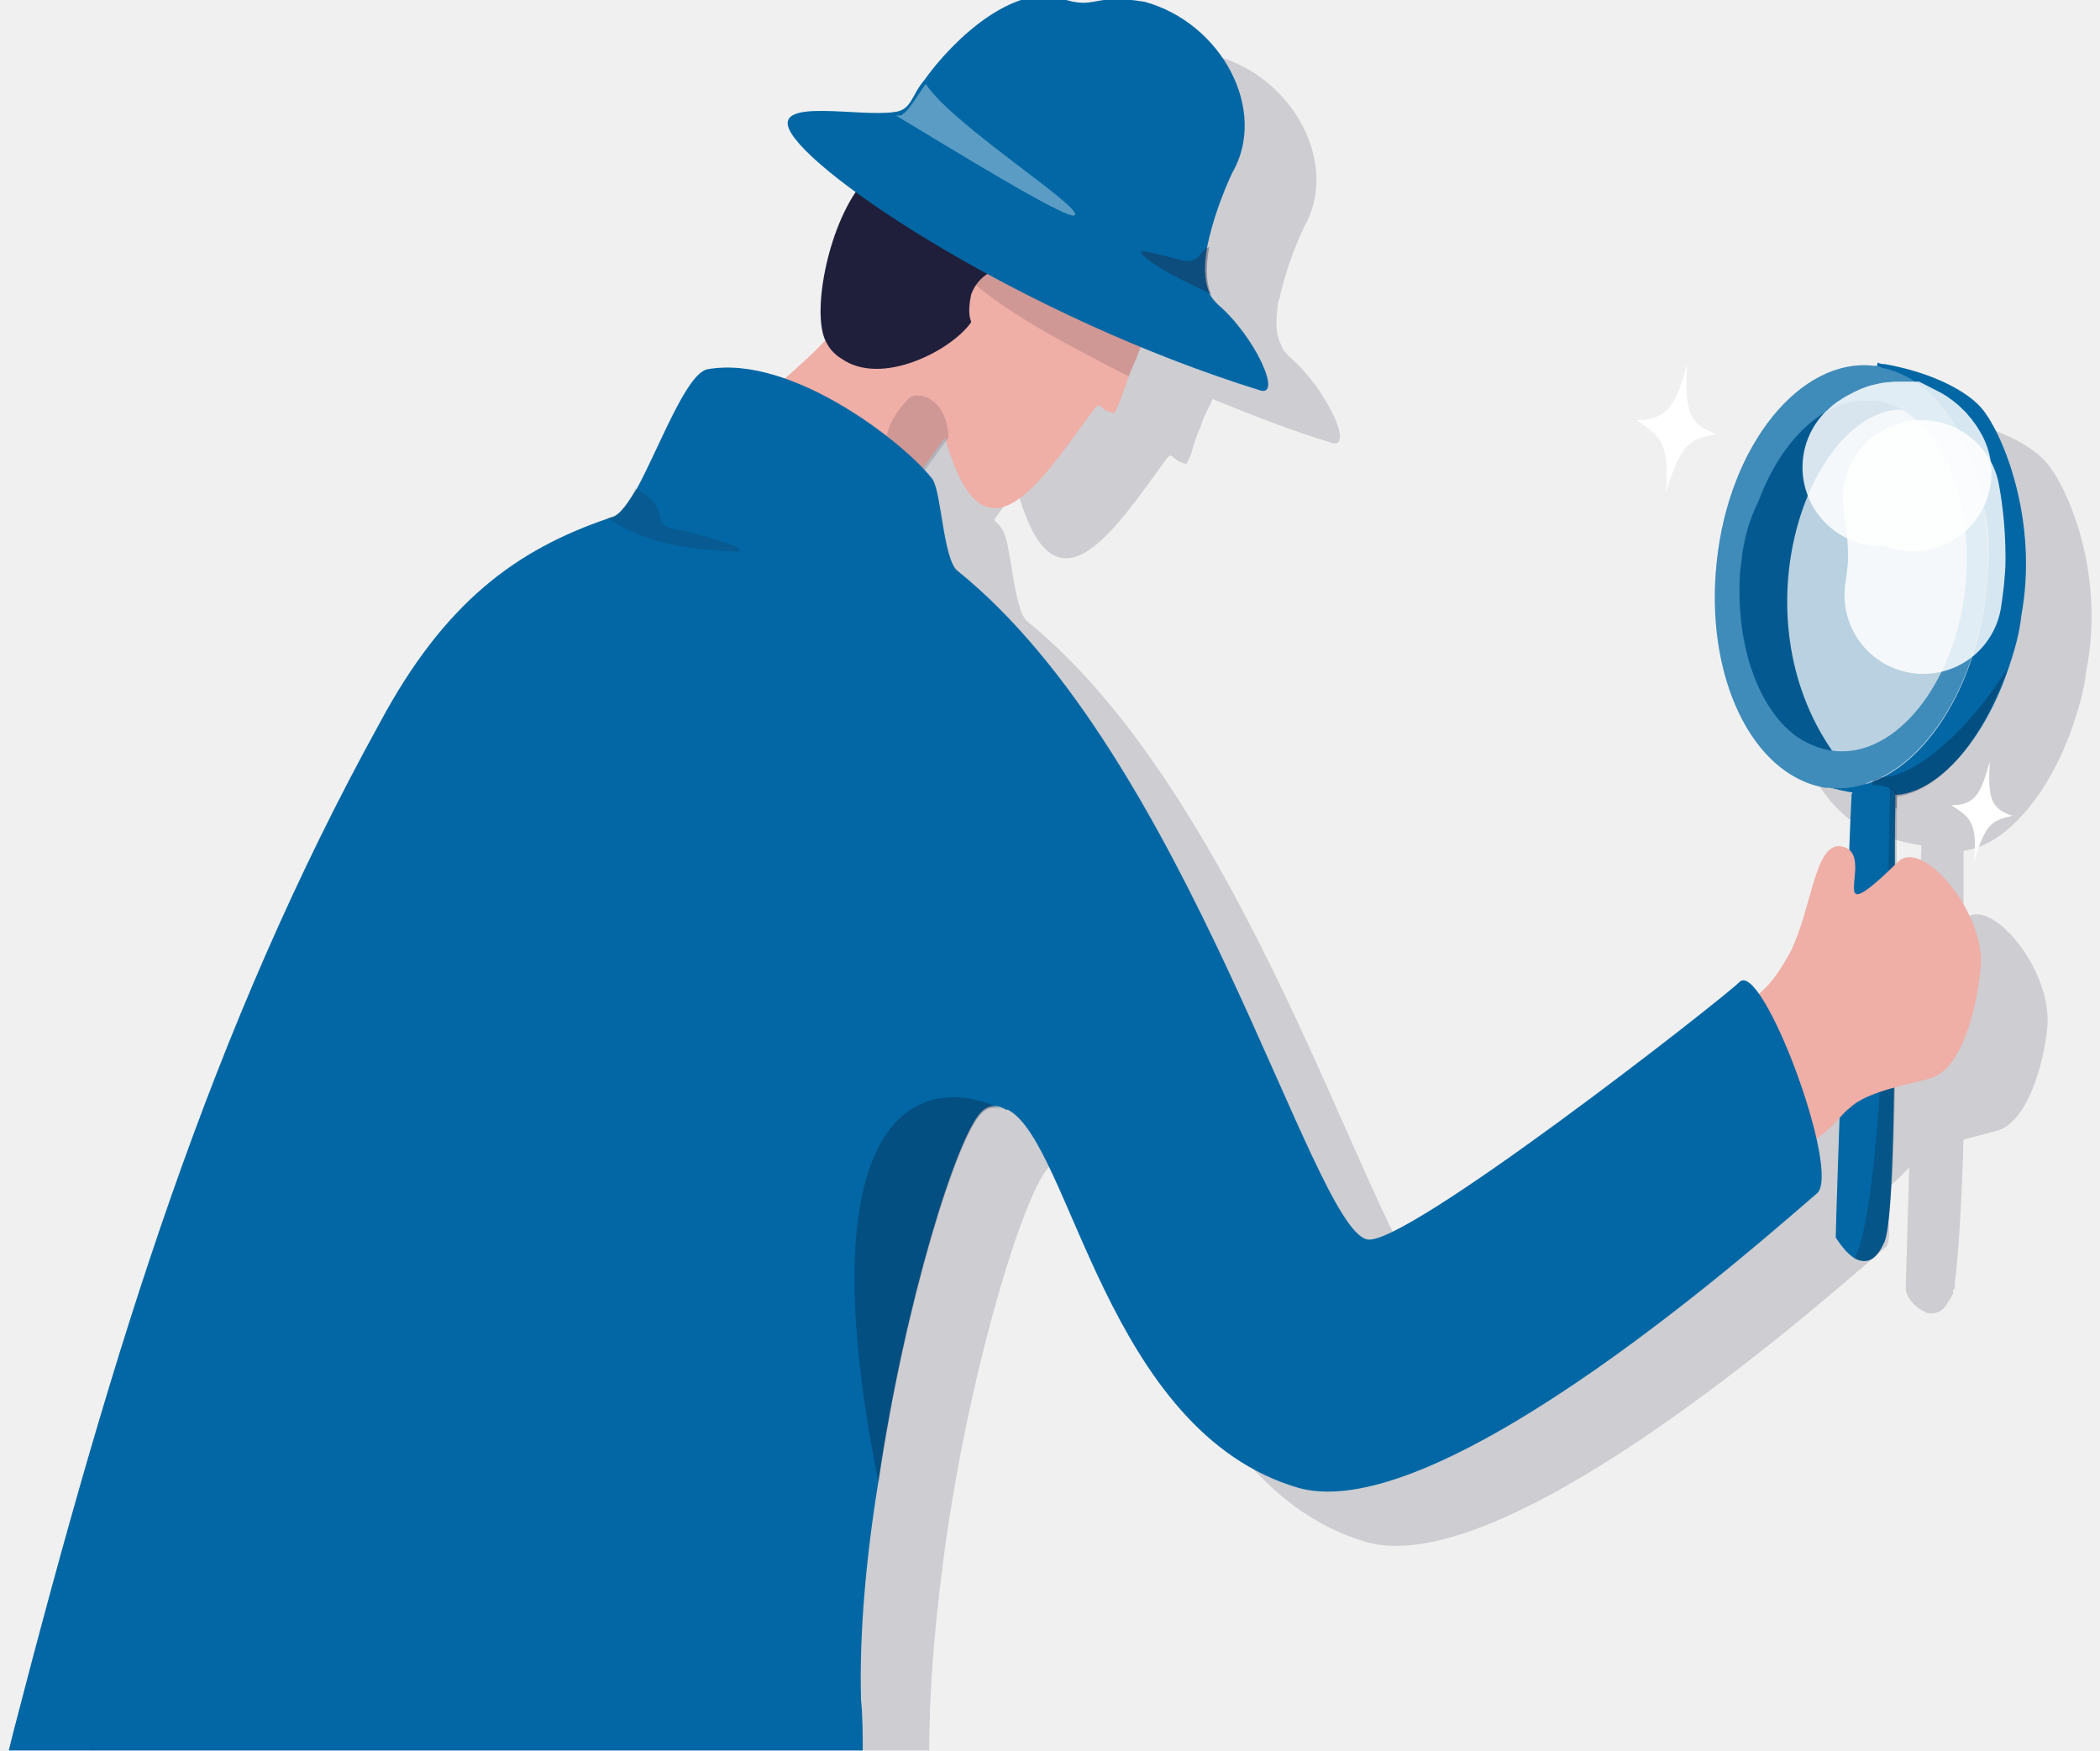
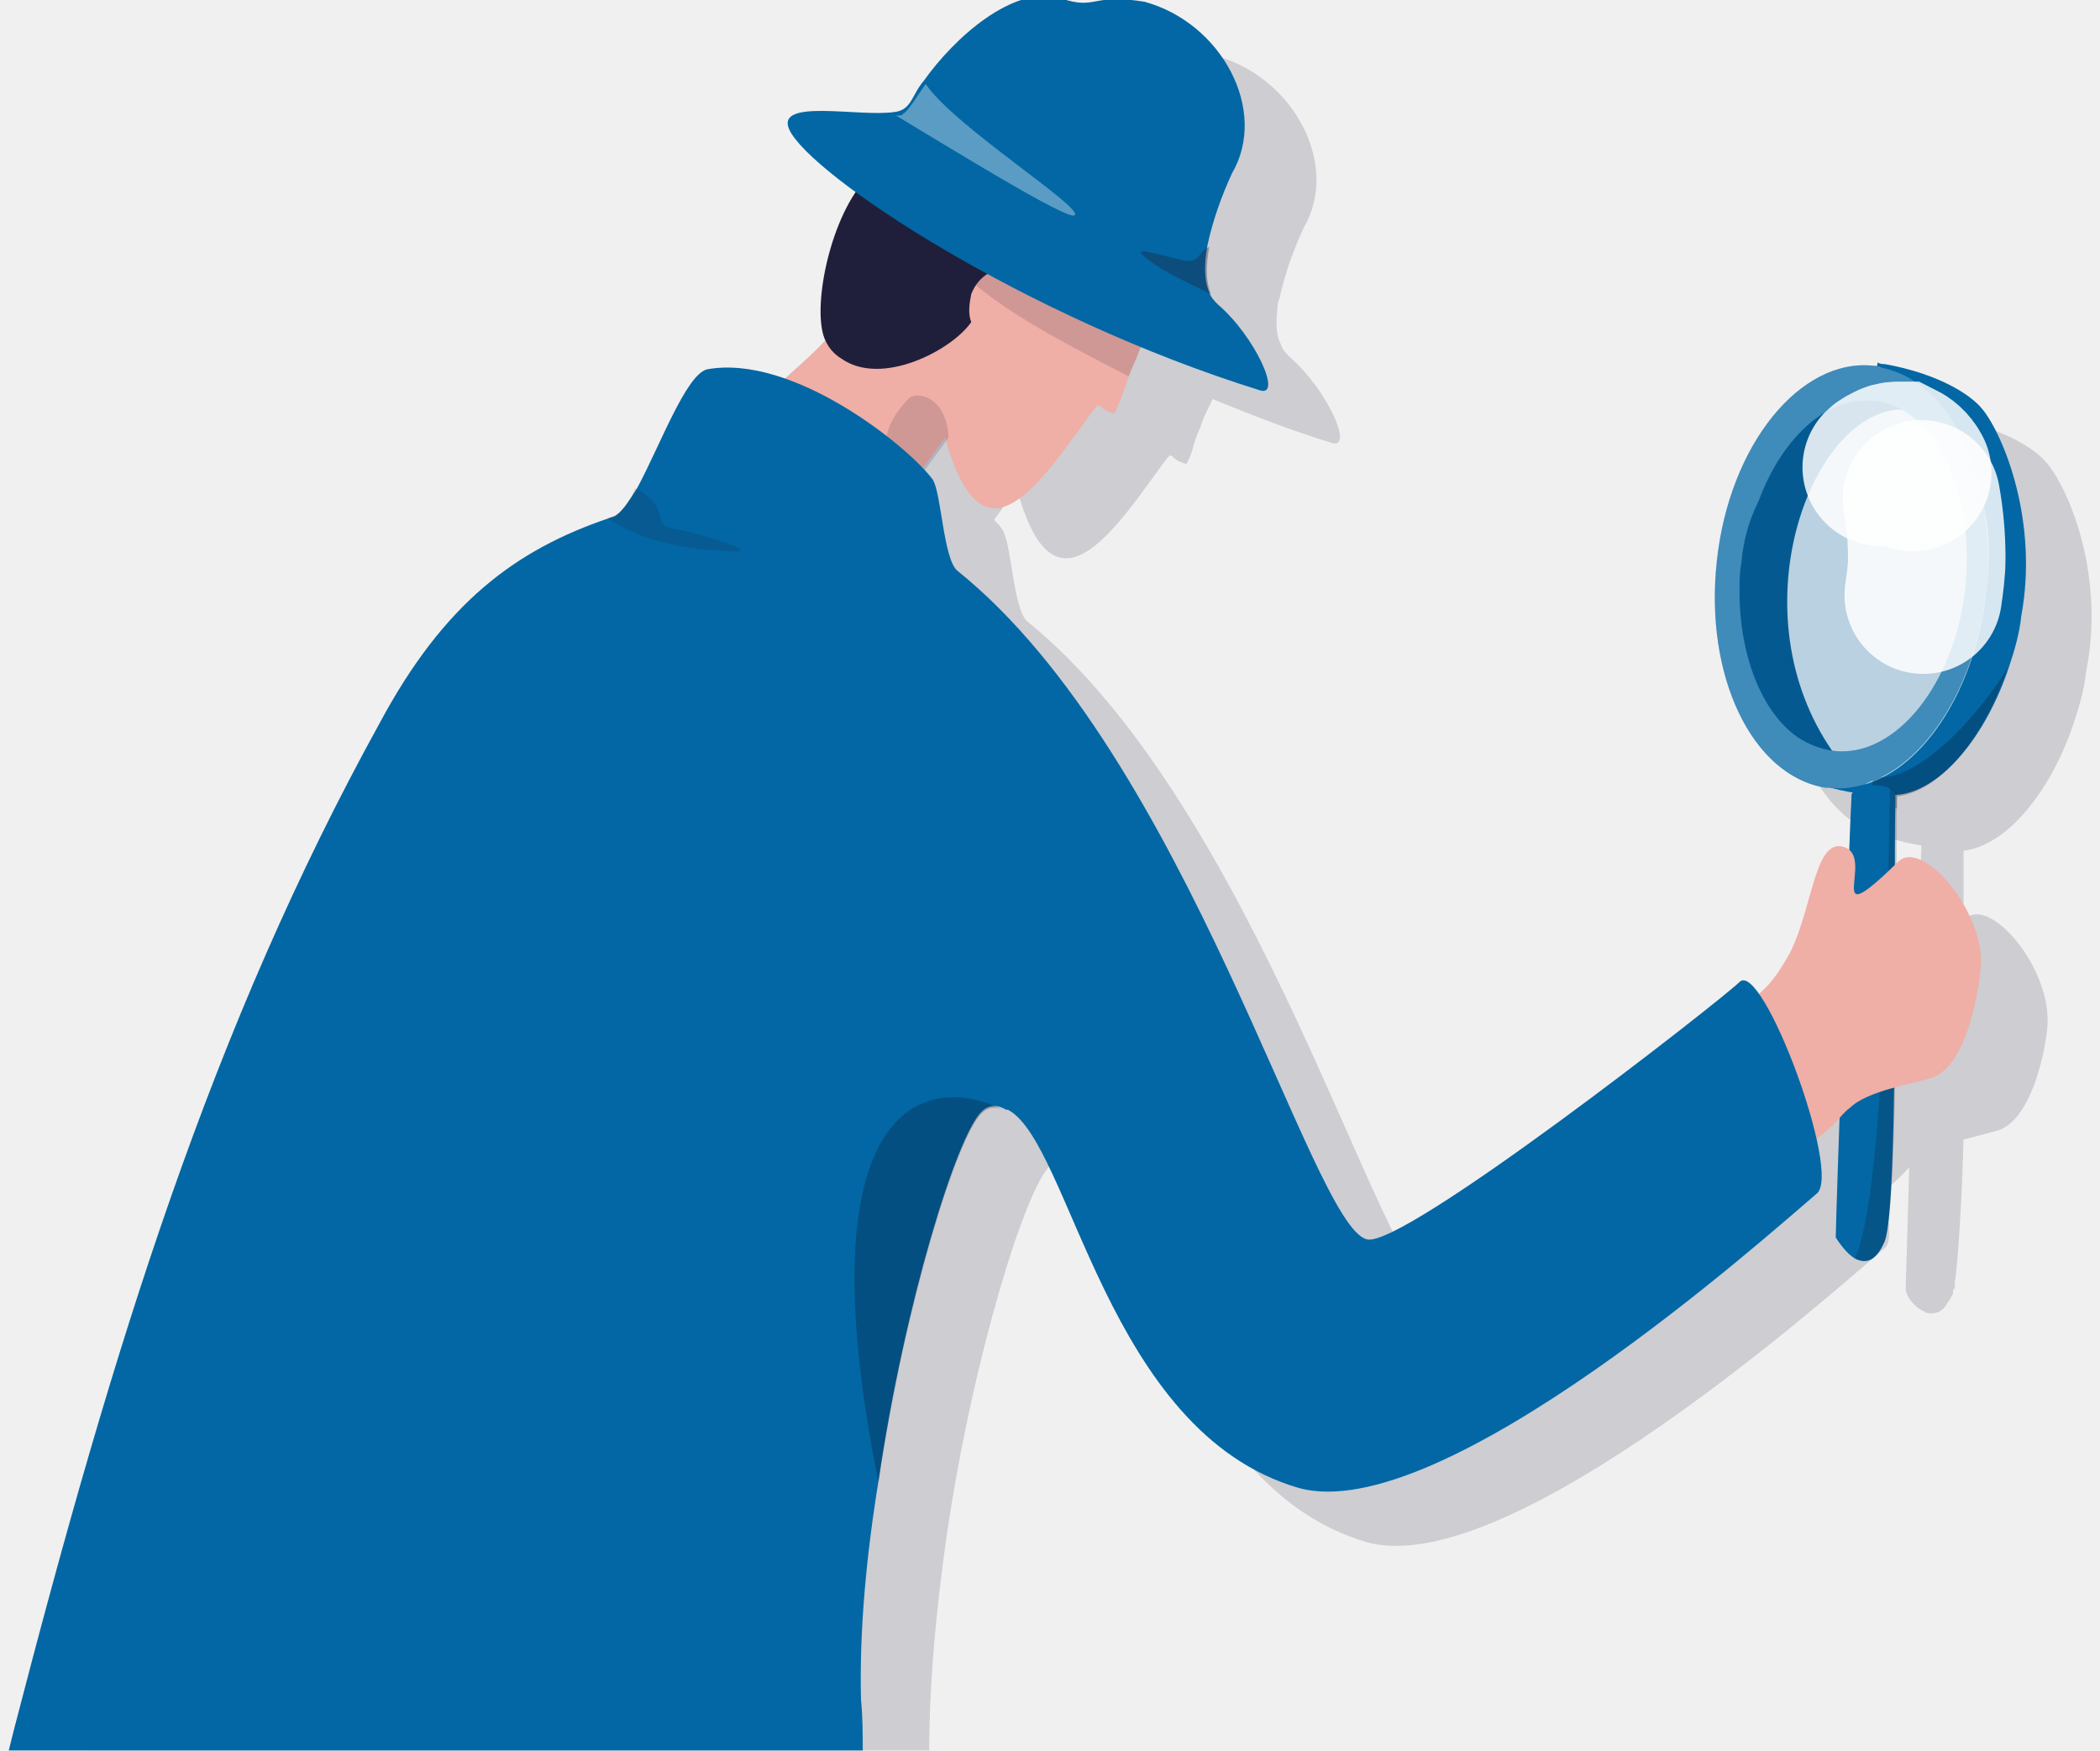
<svg xmlns="http://www.w3.org/2000/svg" version="1.1" id="圖層_1" x="0px" y="0px" viewBox="0 0 120 100" style="enable-background:new 0 0 120 100;" xml:space="preserve">
  <style type="text/css">
	.st0{opacity:0.17;fill:#1F1F39;enable-background:new    ;}
	.st1{fill:#0267A4;}
	.st2{opacity:0.15;fill:#0D0D1E;enable-background:new    ;}
	.st3{opacity:0.72;fill:#FFFFFF;enable-background:new    ;}
	.st4{opacity:0.26;fill:#0D0D1E;enable-background:new    ;}
	.st5{opacity:0.24;fill:#FFFFFF;enable-background:new    ;}
	.st6{opacity:0.84;fill:none;stroke:#FFFFFF;stroke-width:9;stroke-linecap:round;stroke-miterlimit:10;enable-background:new    ;}
	.st7{opacity:0.2;fill:#0D0D1E;enable-background:new    ;}
	.st8{fill:#EFAEA6;}
	.st9{fill:#1F1F3B;}
	.st10{opacity:0.16;fill:#1F1F39;enable-background:new    ;}
- 	.st11{fill:#FFFFFF;}
- 	.st12{opacity:0.35;fill:#FFFFFF;enable-background:new    ;}
- 	.st13{opacity:0.36;fill:#1F1F39;enable-background:new    ;}
+ 	.st11{opacity:0.35;fill:#FFFFFF;enable-background:new    ;}
+ 	.st12{opacity:0.36;fill:#1F1F39;enable-background:new    ;}
</style>
  <g>
-     <path class="st0" d="M117,26.5c-0.8-1-2.8-2.1-5.6-2.6c-0.1,0-0.3,0-0.4-0.1l0,0c0,0,0,0,0,0c-4.2-0.5-8.3,4.5-9,11.2   c-0.7,6.5,2,12.2,6.1,12.9c0,0,0,0,0,0c0.6,0.2,1.1,0.3,1.7,0.4c0,0,0,0,0,0c0,0,0,0,0,0c0,0.3-0.1,1.7-0.1,3.6   c-0.1-0.1-0.2-0.3-0.4-0.3c-1.8-0.6-1.8,3.4-3.1,6c-0.4,0.9-1,1.6-1.7,2.3c0,0,0,0,0,0c-0.5-0.7-0.9-1-1.2-0.8   c-1,1-19.3,15.3-21.3,14.7c-3.1-0.9-10.2-27.7-23.3-38.3c-0.8-0.7-0.9-4.4-1.4-5.2c-0.1-0.2-0.3-0.4-0.5-0.6l1.3-1.8c0,0,0,0,0,0   l0,0c1.8,6.6,4.5,3.9,7.4-0.1c2-2.7,0.9-1.6,2.3-1.3c0.1-0.2,0.2-0.4,0.3-0.7c0.1-0.3,0.2-0.8,0.5-1.4c0,0,0,0,0,0   c0.1-0.4,0.3-0.8,0.5-1.2c0.1-0.1,0.1-0.3,0.2-0.4c2.2,0.9,4.5,1.8,6.8,2.5c1.3,0.4-0.3-3.1-2.4-4.9c-0.2-0.2-0.4-0.4-0.5-0.7   c-0.3-0.6-0.3-1.3-0.2-2.1c0-0.2,0-0.3,0.1-0.5h0c0,0,0,0,0,0c0.3-1.4,0.8-2.8,1.4-4.1c2.1-3.6-0.6-8.6-5-9.8   c-3.1-0.5-2.7,0.5-4.8-0.2c-2.7-0.8-6.1,2.3-7.8,4.7c-0.2,0.3-0.4,0.6-0.5,0.8C56.2,8.8,56.1,9,56,9.1c0,0,0,0.1-0.1,0.1   c0,0,0,0,0,0c-0.2,0.2-0.4,0.4-0.8,0.4c-2.1,0.1-6.9-1-6.1,0.8c0.4,0.8,1.7,2.1,3.8,3.6c-1.6,2.4-2.4,6.7-1.8,8.3c0,0,0,0,0,0   c-0.7,0.8-1.5,1.5-2.4,2.3c-1.5-0.5-3-0.8-4.4-0.5c-1.2,0.2-2.7,4.4-4,6.8c0,0,0,0,0,0c-0.5,0.8-0.9,1.4-1.3,1.6l-0.3,0.1   c0,0,0,0,0,0l0,0c-5.3,1.8-9.4,4.8-13.1,11.7C16.2,61.2,10.7,78.8,5.1,100h48c0-3.9,0.4-8.1,1-12.3c0,0,0,0,0,0c0,0,0,0,0,0   c1.5-10.2,4.5-19.8,5.9-21.1c0.2-0.2,0.4-0.3,0.6-0.3c0.2,0,0.5,0.1,0.8,0.2c0,0,0.1,0,0.1,0l0,0c3.6,1.9,5.6,18.4,16.6,21.6   c8.2,2.3,27-14.6,29.6-16.8c0.4-0.3,0.3-1.6-0.1-3.2c0.1-0.1,0.1-0.1,0.2-0.2c0.3-0.2,0.6-0.5,0.9-0.8c0.1-0.1,0.3-0.3,0.4-0.4   c-0.1,3.7-0.2,6.5-0.2,6.9c0,0.4,0.4,1,1,1.3c0.1,0,0.1,0.1,0.2,0.1c0.4,0.1,0.9,0,1.2-0.6c0.1-0.1,0.2-0.3,0.3-0.5c0,0,0,0,0-0.1   c0-0.1,0-0.1,0.1-0.2c0-0.1,0-0.1,0-0.2c0,0,0-0.1,0-0.1c0.2-1.4,0.4-4.6,0.5-8.2c0.8-0.2,1.5-0.4,1.9-0.5c2.2-0.6,3-5.6,2.9-6.5   c-0.1-3.2-3.4-6.9-4.7-5.6c0,0,0,0-0.1,0.1c0-2.1,0-3.6,0-4c2.5-0.3,5-3.4,6.3-7.3c0.3-0.9,0.6-1.9,0.7-2.9   C120.3,33,118.3,28.1,117,26.5z M103.3,35.4c-0.1,0.6-0.1,1.2-0.1,1.8c0-0.1,0-0.2,0-0.4c0-0.5,0-1.1,0.1-1.6   c0.1-1.2,0.4-2.4,0.8-3.5c0-0.1,0.1-0.2,0.1-0.3C103.8,32.6,103.5,34,103.3,35.4z" />
+     <path class="st0" d="M117,26.5c-0.8-1-2.8-2.1-5.6-2.6c-0.1,0-0.3,0-0.4-0.1l0,0l0,0c-4.2-0.5-8.3,4.5-9,11.2   c-0.7,6.5,2,12.2,6.1,12.9l0,0c0.6,0.2,1.1,0.3,1.7,0.4l0,0l0,0c0,0.3-0.1,1.7-0.1,3.6c-0.1-0.1-0.2-0.3-0.4-0.3   c-1.8-0.6-1.8,3.4-3.1,6c-0.4,0.9-1,1.6-1.7,2.3l0,0c-0.5-0.7-0.9-1-1.2-0.8c-1,1-19.3,15.3-21.3,14.7   c-3.1-0.9-10.2-27.7-23.3-38.3c-0.8-0.7-0.9-4.4-1.4-5.2c-0.1-0.2-0.3-0.4-0.5-0.6l1.3-1.8l0,0l0,0c1.8,6.6,4.5,3.9,7.4-0.1   c2-2.7,0.9-1.6,2.3-1.3c0.1-0.2,0.2-0.4,0.3-0.7c0.1-0.3,0.2-0.8,0.5-1.4l0,0c0.1-0.4,0.3-0.8,0.5-1.2c0.1-0.1,0.1-0.3,0.2-0.4   c2.2,0.9,4.5,1.8,6.8,2.5c1.3,0.4-0.3-3.1-2.4-4.9c-0.2-0.2-0.4-0.4-0.5-0.7c-0.3-0.6-0.3-1.3-0.2-2.1c0-0.2,0-0.3,0.1-0.5l0,0l0,0   c0.3-1.4,0.8-2.8,1.4-4.1c2.1-3.6-0.6-8.6-5-9.8c-3.1-0.5-2.7,0.5-4.8-0.2c-2.7-0.8-6.1,2.3-7.8,4.7c-0.2,0.3-0.4,0.6-0.5,0.8   C56.2,8.8,56.1,9,56,9.1c0,0,0,0.1-0.1,0.1l0,0c-0.2,0.2-0.4,0.4-0.8,0.4c-2.1,0.1-6.9-1-6.1,0.8c0.4,0.8,1.7,2.1,3.8,3.6   c-1.6,2.4-2.4,6.7-1.8,8.3l0,0c-0.7,0.8-1.5,1.5-2.4,2.3c-1.5-0.5-3-0.8-4.4-0.5c-1.2,0.2-2.7,4.4-4,6.8l0,0   c-0.5,0.8-0.9,1.4-1.3,1.6l-0.3,0.1l0,0l0,0c-5.3,1.8-9.4,4.8-13.1,11.7C16.2,61.2,10.7,78.8,5.1,100h48c0-3.9,0.4-8.1,1-12.3l0,0   l0,0c1.5-10.2,4.5-19.8,5.9-21.1c0.2-0.2,0.4-0.3,0.6-0.3c0.2,0,0.5,0.1,0.8,0.2h0.1l0,0c3.6,1.9,5.6,18.4,16.6,21.6   c8.2,2.3,27-14.6,29.6-16.8c0.4-0.3,0.3-1.6-0.1-3.2c0.1-0.1,0.1-0.1,0.2-0.2c0.3-0.2,0.6-0.5,0.9-0.8c0.1-0.1,0.3-0.3,0.4-0.4   c-0.1,3.7-0.2,6.5-0.2,6.9s0.4,1,1,1.3c0.1,0,0.1,0.1,0.2,0.1c0.4,0.1,0.9,0,1.2-0.6c0.1-0.1,0.2-0.3,0.3-0.5c0,0,0,0,0-0.1   s0-0.1,0.1-0.2c0-0.1,0-0.1,0-0.2v-0.1c0.2-1.4,0.4-4.6,0.5-8.2c0.8-0.2,1.5-0.4,1.9-0.5c2.2-0.6,3-5.6,2.9-6.5   c-0.1-3.2-3.4-6.9-4.7-5.6c0,0,0,0-0.1,0.1c0-2.1,0-3.6,0-4c2.5-0.3,5-3.4,6.3-7.3c0.3-0.9,0.6-1.9,0.7-2.9   C120.3,33,118.3,28.1,117,26.5z M103.3,35.4c-0.1,0.6-0.1,1.2-0.1,1.8c0-0.1,0-0.2,0-0.4c0-0.5,0-1.1,0.1-1.6   c0.1-1.2,0.4-2.4,0.8-3.5c0-0.1,0.1-0.2,0.1-0.3C103.8,32.6,103.5,34,103.3,35.4z" />
    <g>
      <g>
        <path class="st1" d="M102.3,43.9c0.6,0.4,1.3,0.8,2,1c0.6,0.2,1.1,0.3,1.7,0.4c0.5,0.1,1.1,0.1,1.6,0.1c0.2,0,0.4,0,0.6,0     c0.1,0,0.2,0,0.3,0c2.5-0.3,5-3.4,6.3-7.3c0.3-0.9,0.6-1.9,0.7-2.9c1-5.4-1-10.3-2.2-11.8c-0.8-1-2.8-2.1-5.6-2.6     c-0.1,0-0.3,0-0.4-0.1l-0.3,1.5l-0.1,0.6l-0.2,1.2l-3.4,15.8l-0.5,2.2l-0.2,0.8L102.3,43.9z" />
-         <path class="st1" d="M104.7,43.8c3.6,0.4,7-4.1,7.6-10c0.6-5.9-1.7-11-5.3-11.4c-3.6-0.4-7,4.1-7.6,10     C98.8,38.3,101.2,43.5,104.7,43.8z" />
-         <path class="st2" d="M104.7,43.8c3.6,0.4,7-4.1,7.6-10c0.6-5.9-1.7-11-5.3-11.4c-3.6-0.4-7,4.1-7.6,10     C98.8,38.3,101.2,43.5,104.7,43.8z" />
+         <path class="st1" d="M104.7,43.8c3.6,0.4,7-4.1,7.6-10s-1.7-11-5.3-11.4c-3.6-0.4-7,4.1-7.6,10C98.8,38.3,101.2,43.5,104.7,43.8z     " />
+         <path class="st2" d="M104.7,43.8c3.6,0.4,7-4.1,7.6-10s-1.7-11-5.3-11.4c-3.6-0.4-7,4.1-7.6,10C98.8,38.3,101.2,43.5,104.7,43.8z     " />
        <path class="st3" d="M104.7,42.9c0.5,0.7,1.1,1.4,1.9,1.9c3.4-1,6.3-5.5,6.9-11c0.2-1.6,0.2-3.2-0.1-4.7c-1.2-2-2.7-3.9-4.2-5.7     c-0.3,0-0.5,0-0.8,0C103.3,23.9,99.3,35.1,104.7,42.9z" />
        <path class="st4" d="M107.5,45.5c0.3,0.3,0.6,0.5,0.9,0.7c0-0.3,0-0.6,0-0.7c2.5-0.3,5-3.4,6.3-7.3c-2,3.2-5.1,6.2-7.2,6.2     c-0.3,0-0.5,0.1-0.5,0.2c0,0.1,0,0.1,0,0.2C107.1,45.1,107.3,45.3,107.5,45.5z" />
-         <path class="st1" d="M98.1,32.1c0.7-6.7,4.8-11.7,9-11.2c0.1,0,0.3,0,0.4,0.1c3,0.6,5.2,3.8,5.9,8.1c0.2,1.6,0.3,3.1,0.1,4.7     c-0.6,5-3,9.1-6,10.6c-0.2,0.1-0.3,0.2-0.5,0.2c-0.2,0.1-0.3,0.1-0.4,0.2c-0.7,0.2-1.4,0.3-2.1,0.2l-0.2,0     C100.1,44.3,97.4,38.6,98.1,32.1z M99.5,32.2c-0.1,0.5-0.1,1.1-0.1,1.6c0,3.7,1.3,6.9,3.3,8.3c0.6,0.4,1.3,0.7,2.1,0.8     c3.5,0.4,6.9-3.8,7.5-9.3c0.5-4.7-1.1-8.9-3.8-10.3c-0.5-0.2-0.9-0.4-1.4-0.4c-0.1,0-0.1,0-0.2,0c-2.6-0.2-5.1,2.2-6.4,5.7     C99.9,29.8,99.6,31,99.5,32.2z" />
-         <path class="st5" d="M98.1,32.1c0.7-6.7,4.8-11.7,9-11.2c0.1,0,0.3,0,0.4,0.1c3,0.6,5.2,3.8,5.9,8.1c0.2,1.6,0.3,3.1,0.1,4.7     c-0.6,5-3,9.1-6,10.6c-0.2,0.1-0.3,0.2-0.5,0.2c-0.2,0.1-0.3,0.1-0.4,0.2c-0.7,0.2-1.4,0.3-2.1,0.2l-0.2,0     C100.1,44.3,97.4,38.6,98.1,32.1z M99.5,32.2c-0.1,0.5-0.1,1.1-0.1,1.6c0,3.7,1.3,6.9,3.3,8.3c0.6,0.4,1.3,0.7,2.1,0.8     c3.5,0.4,6.9-3.8,7.5-9.3c0.5-4.7-1.1-8.9-3.8-10.3c-0.5-0.2-0.9-0.4-1.4-0.4c-0.1,0-0.1,0-0.2,0c-2.6-0.2-5.1,2.2-6.4,5.7     C99.9,29.8,99.6,31,99.5,32.2z" />
+         <path class="st1" d="M98.1,32.1c0.7-6.7,4.8-11.7,9-11.2c0.1,0,0.3,0,0.4,0.1c3,0.6,5.2,3.8,5.9,8.1c0.2,1.6,0.3,3.1,0.1,4.7     c-0.6,5-3,9.1-6,10.6c-0.2,0.1-0.3,0.2-0.5,0.2c-0.2,0.1-0.3,0.1-0.4,0.2c-0.7,0.2-1.4,0.3-2.1,0.2h-0.2     C100.1,44.3,97.4,38.6,98.1,32.1z M99.5,32.2c-0.1,0.5-0.1,1.1-0.1,1.6c0,3.7,1.3,6.9,3.3,8.3c0.6,0.4,1.3,0.7,2.1,0.8     c3.5,0.4,6.9-3.8,7.5-9.3c0.5-4.7-1.1-8.9-3.8-10.3c-0.5-0.2-0.9-0.4-1.4-0.4c-0.1,0-0.1,0-0.2,0c-2.6-0.2-5.1,2.2-6.4,5.7     C99.9,29.8,99.6,31,99.5,32.2z" />
+         <path class="st5" d="M98.1,32.1c0.7-6.7,4.8-11.7,9-11.2c0.1,0,0.3,0,0.4,0.1c3,0.6,5.2,3.8,5.9,8.1c0.2,1.6,0.3,3.1,0.1,4.7     c-0.6,5-3,9.1-6,10.6c-0.2,0.1-0.3,0.2-0.5,0.2c-0.2,0.1-0.3,0.1-0.4,0.2c-0.7,0.2-1.4,0.3-2.1,0.2h-0.2     C100.1,44.3,97.4,38.6,98.1,32.1z M99.5,32.2c-0.1,0.5-0.1,1.1-0.1,1.6c0,3.7,1.3,6.9,3.3,8.3c0.6,0.4,1.3,0.7,2.1,0.8     c3.5,0.4,6.9-3.8,7.5-9.3c0.5-4.7-1.1-8.9-3.8-10.3c-0.5-0.2-0.9-0.4-1.4-0.4c-0.1,0-0.1,0-0.2,0c-2.6-0.2-5.1,2.2-6.4,5.7     C99.9,29.8,99.6,31,99.5,32.2z" />
        <path class="st1" d="M106,71.9c0.6,0.3,1.2,0.2,1.7-1c0.8-2.1,0.5-20.3,0.6-24.7c0-0.3,0-0.6,0-0.7c0-0.1,0-0.1,0-0.1     c0-0.2-0.2-0.3-0.4-0.4c-0.3-0.1-0.6-0.2-1-0.1c-0.5,0-1,0.2-1.1,0.5c0,0,0,0,0,0.1c-0.1,1.5-0.9,24.1-0.9,25.2     C105.1,71,105.5,71.6,106,71.9z" />
-         <path class="st6" d="M109.3,27c-0.2-0.4-0.5-0.6-0.7-0.7c-0.2,0-0.4,0-0.6,0.1c-0.2,0.1-0.4,0.2-0.5,0.3" />
+         <path class="st6" d="M109.3,27c-0.2-0.4-0.5-0.6-0.7-0.7c-0.2,0-0.4,0-0.6,0.1s-0.4,0.2-0.5,0.3" />
        <path class="st6" d="M109.9,34c0.1-0.7,0.2-1.4,0.2-2.1c0-1.2-0.1-2.3-0.3-3.4" />
        <path class="st7" d="M106,71.9c0.6,0.3,1.2,0.2,1.7-1c0.9-2.3,0.6-24.8,0.7-25.5c0-0.2-0.2-0.3-0.4-0.4     C107.9,48.9,107.8,67.9,106,71.9z" />
        <path class="st8" d="M110.3,61.6c-0.9,0.3-3.6,0.7-4.6,1.7c-0.3,0.2-0.5,0.5-0.8,0.8c-0.3,0.3-0.6,0.6-0.9,0.8     c-1.8,1.6-3.1,2.3-4.8,3.5c0,0-5.8-5.8-5.1-7c0.5-0.7,1.9-1.5,3.5-2.5c0.7-0.4,1.3-0.9,2-1.4c0.3-0.2,0.7-0.5,1-0.8     c0.7-0.6,1.2-1.4,1.7-2.3c1.3-2.6,1.4-6.6,3.1-6c1.8,0.6-1.4,5.2,3.1,0.8c1.3-1.2,4.6,2.5,4.7,5.6C113.2,56,112.5,61,110.3,61.6z     " />
-         <path class="st8" d="M67.5,15.3C67.5,15.3,67.5,15.3,67.5,15.3c-0.2,0.3-0.3,0.6-0.5,0.8c-0.7,1.2-1.2,2.3-1.6,3.2     c0,0,0,0.1-0.1,0.2c-0.1,0.3-0.2,0.5-0.3,0.8c-0.2,0.5-0.4,0.9-0.5,1.2c-0.2,0.6-0.4,1.1-0.5,1.4c-0.1,0.2-0.2,0.5-0.3,0.7     c-1.4-0.2-0.3-1.4-2.3,1.3c-2.9,4-5.5,6.8-7.4,0.1l-2.4,3.3L51.2,29l-5.7,4.1L41,26.5c2.1-3.9,4.5-5.2,6.2-7.1     c1.8-2,3.4-4.5,5-6.8l0.5-0.8c0.2-0.3,0.4-0.6,0.7-0.9c0.7-1,1.5-2,2.3-3c1.1-1.2,2.1-1.9,3.2-2c4.1-0.3,7.8,4.8,8.6,7.8     C67.7,14.3,67.7,15,67.5,15.3z" />
-         <path class="st9" d="M52.1,8.2c-0.2,0.4-0.4,0.7-0.5,1.1c-0.1,0.3-0.2,0.6-0.4,0.9c-0.3,0.8-0.8-0.9-1.6-0.1     c-2.1,2.1-3.2,7.3-2.5,9.2c0.2,0.5,0.5,0.9,1,1.2c2.3,1.6,6.3-0.5,7.4-2.1c-0.2-0.5-0.1-1.1,0-1.6c0.2-0.5,0.5-0.9,1-1.2     c1-0.6,2.5-0.8,2.7,1.1c1.5,1,1.8,1.1,2.4,0.2c0.2-0.2,0.1-0.1,0.3-0.5c0.7-1.1,1.3-0.8,2.3-0.5c0.6,0.2,1.2,0.3,1.8,0.3     c0.3,0,0.7-0.1,0.9-0.3c0.1-0.1,0.2-0.2,0.3-0.3c0.1-0.1,0.1-0.3,0.1-0.4c0-0.6,0-1.2,0-1.8c0-0.6,0-1.2,0-1.8     c0.1-1.4,0.1,0.2,0.8-0.3c0.1-0.1,0.1-0.1,0.1-0.2c0,0,0,0,0-0.1C68.6,10,72,8.1,69.7,8c-2.3-0.1-2.9,1.3-3.4-2     c-0.5-3.3-2.7-5-5.5-3c-3.3,2.3-0.5-1.1-3.9,0.8C54,5.5,52.8,6.9,52.1,8.2z" />
+         <path class="st8" d="M67.5,15.3L67.5,15.3c-0.2,0.3-0.3,0.6-0.5,0.8c-0.7,1.2-1.2,2.3-1.6,3.2c0,0,0,0.1-0.1,0.2     c-0.1,0.3-0.2,0.5-0.3,0.8c-0.2,0.5-0.4,0.9-0.5,1.2c-0.2,0.6-0.4,1.1-0.5,1.4c-0.1,0.2-0.2,0.5-0.3,0.7     c-1.4-0.2-0.3-1.4-2.3,1.3c-2.9,4-5.5,6.8-7.4,0.1l-2.4,3.3L51.2,29l-5.7,4.1L41,26.5c2.1-3.9,4.5-5.2,6.2-7.1     c1.8-2,3.4-4.5,5-6.8l0.5-0.8c0.2-0.3,0.4-0.6,0.7-0.9c0.7-1,1.5-2,2.3-3c1.1-1.2,2.1-1.9,3.2-2c4.1-0.3,7.8,4.8,8.6,7.8     C67.7,14.3,67.7,15,67.5,15.3z" />
+         <path class="st9" d="M52.1,8.2c-0.2,0.4-0.4,0.7-0.5,1.1c-0.1,0.3-0.2,0.6-0.4,0.9c-0.3,0.8-0.8-0.9-1.6-0.1     c-2.1,2.1-3.2,7.3-2.5,9.2c0.2,0.5,0.5,0.9,1,1.2c2.3,1.6,6.3-0.5,7.4-2.1c-0.2-0.5-0.1-1.1,0-1.6c0.2-0.5,0.5-0.9,1-1.2     c1-0.6,2.5-0.8,2.7,1.1c1.5,1,1.8,1.1,2.4,0.2c0.2-0.2,0.1-0.1,0.3-0.5c0.7-1.1,1.3-0.8,2.3-0.5c0.6,0.2,1.2,0.3,1.8,0.3     c0.3,0,0.7-0.1,0.9-0.3c0.1-0.1,0.2-0.2,0.3-0.3c0.1-0.1,0.1-0.3,0.1-0.4c0-0.6,0-1.2,0-1.8s0-1.2,0-1.8c0.1-1.4,0.1,0.2,0.8-0.3     c0.1-0.1,0.1-0.1,0.1-0.2c0,0,0,0,0-0.1c0.4-1,3.8-2.9,1.5-3c-2.3-0.1-2.9,1.3-3.4-2s-2.7-5-5.5-3c-3.3,2.3-0.5-1.1-3.9,0.8     C54,5.5,52.8,6.9,52.1,8.2z" />
        <path class="st10" d="M54.2,25l-2.4,3.3c-1-1.6-2.1-3.2,0.1-5.5C52.3,22.3,54.1,22.6,54.2,25z" />
-         <path class="st1" d="M99.4,56.1c-1,1-19.3,15.3-21.3,14.7C74.9,70,67.9,43.2,54.7,32.6c-0.8-0.7-0.9-4.4-1.4-5.2     c-1.4-1.9-8-7.2-12.9-6.3c-1.2,0.3-2.7,4.4-4,6.8c-0.5,0.8-0.9,1.4-1.3,1.6l-0.3,0.1c-5.3,1.8-9.4,4.8-13.1,11.7     C12.1,58.7,6.5,76.8,0.8,98.8c-0.1,0.4-0.2,0.8-0.3,1.2h48.8c0-0.9,0-1.9-0.1-2.9c-0.1-3.9,0.3-8.2,1-12.5     c1.5-10.2,4.5-19.8,5.9-21.1c0.4-0.4,0.9-0.4,1.4-0.1c0,0,0.1,0,0.1,0l0,0c3.6,1.9,5.6,18.4,16.6,21.6c8.2,2.3,27-14.6,29.6-16.8     C105.3,67.1,100.7,54.8,99.4,56.1z" />
-         <path class="st10" d="M65.4,19.4C65.4,19.4,65.4,19.4,65.4,19.4c-0.2,0.4-0.3,0.6-0.4,0.9c-0.2,0.5-0.4,0.9-0.5,1.2     c-3.1-1.6-7.5-3.8-9.7-6.1c-1.3-1.3-1.8-2-2.6-2.9c-0.1-0.2-0.3-0.3-0.4-0.5c-0.6-0.6-0.1-1.4-0.5-1.8c0.1-0.3,0.3-0.6,0.4-0.9     L51.3,9l2.9-2.7l1.5,1.4l8.6,8.3l1.2,1.2C65.6,17.3,65.7,19,65.4,19.4z" />
+         <path class="st1" d="M99.4,56.1c-1,1-19.3,15.3-21.3,14.7C74.9,70,67.9,43.2,54.7,32.6c-0.8-0.7-0.9-4.4-1.4-5.2     c-1.4-1.9-8-7.2-12.9-6.3c-1.2,0.3-2.7,4.4-4,6.8c-0.5,0.8-0.9,1.4-1.3,1.6l-0.3,0.1c-5.3,1.8-9.4,4.8-13.1,11.7     C12.1,58.7,6.5,76.8,0.8,98.8c-0.1,0.4-0.2,0.8-0.3,1.2h48.8c0-0.9,0-1.9-0.1-2.9c-0.1-3.9,0.3-8.2,1-12.5     c1.5-10.2,4.5-19.8,5.9-21.1c0.4-0.4,0.9-0.4,1.4-0.1h0.1l0,0c3.6,1.9,5.6,18.4,16.6,21.6c8.2,2.3,27-14.6,29.6-16.8     C105.3,67.1,100.7,54.8,99.4,56.1z" />
+         <path class="st10" d="M65.4,19.4L65.4,19.4c-0.2,0.4-0.3,0.6-0.4,0.9c-0.2,0.5-0.4,0.9-0.5,1.2c-3.1-1.6-7.5-3.8-9.7-6.1     c-1.3-1.3-1.8-2-2.6-2.9c-0.1-0.2-0.3-0.3-0.4-0.5c-0.6-0.6-0.1-1.4-0.5-1.8c0.1-0.3,0.3-0.6,0.4-0.9L51.3,9l2.9-2.7l1.5,1.4     l8.6,8.3l1.2,1.2C65.6,17.3,65.7,19,65.4,19.4z" />
        <path class="st4" d="M50.2,84.7c1.5-10.2,4.5-19.8,5.9-21.1c0.4-0.4,0.9-0.4,1.4-0.1C53,61.1,45.8,62.8,50.2,84.7z" />
-         <path class="st11" d="M98.1,24.8c-1.7-0.6-1.8-1.4-1.7-4c-0.6,2.3-1.1,3.2-2.9,3.2c1.4,0.9,1.9,1.3,1.7,4.1     C96.1,25.3,96.5,25.1,98.1,24.8z" />
-         <path class="st11" d="M115,46.6c-1.3-0.4-1.4-1.1-1.3-3.1c-0.5,1.8-0.8,2.5-2.2,2.5c1.1,0.7,1.5,1,1.3,3.2     C113.5,47,113.8,46.9,115,46.6z" />
-         <path class="st1" d="M45.1,7.4c1.2,2.6,13.4,10.7,26.9,14.9c1.3,0.4-0.3-3.1-2.4-4.9c-0.2-0.2-0.4-0.4-0.5-0.7     c-0.3-0.7-0.3-1.6-0.1-2.7c0.3-1.4,0.8-2.8,1.4-4.1c2.1-3.6-0.6-8.6-5-9.8c-3.1-0.5-2.7,0.5-4.8-0.2c-2.7-0.8-6.1,2.3-7.8,4.7     c-0.7,0.8-0.7,1.7-1.7,1.8C49.1,6.7,44.3,5.6,45.1,7.4z" />
-         <path class="st12" d="M51.2,6.6c3,1.8,9.8,6,10.2,5.7c0.6-0.4-6.9-5.1-8.5-7.5c-0.3,0.4-0.6,0.9-0.9,1.3     c-0.1,0.1-0.2,0.3-0.4,0.4C51.6,6.6,51.4,6.6,51.2,6.6z" />
-         <path class="st13" d="M65.7,14.9c0.9,0.7,2.7,1.5,3.5,1.9c-0.3-0.7-0.3-1.6-0.1-2.7c-0.7,0.3-0.5,1.1-1.8,0.7     C65.6,14.4,64.5,14,65.7,14.9z" />
+         <path class="st1" d="M45.1,7.4C46.3,10,58.5,18.1,72,22.3c1.3,0.4-0.3-3.1-2.4-4.9c-0.2-0.2-0.4-0.4-0.5-0.7     C68.8,16,68.8,15.1,69,14c0.3-1.4,0.8-2.8,1.4-4.1c2.1-3.6-0.6-8.6-5-9.8c-3.1-0.5-2.7,0.5-4.8-0.2c-2.7-0.8-6.1,2.3-7.8,4.7     c-0.7,0.8-0.7,1.7-1.7,1.8C49.1,6.7,44.3,5.6,45.1,7.4z" />
+         <path class="st11" d="M51.2,6.6c3,1.8,9.8,6,10.2,5.7c0.6-0.4-6.9-5.1-8.5-7.5c-0.3,0.4-0.6,0.9-0.9,1.3     c-0.1,0.1-0.2,0.3-0.4,0.4C51.6,6.6,51.4,6.6,51.2,6.6z" />
+         <path class="st12" d="M65.7,14.9c0.9,0.7,2.7,1.5,3.5,1.9c-0.3-0.7-0.3-1.6-0.1-2.7c-0.7,0.3-0.5,1.1-1.8,0.7     C65.6,14.4,64.5,14,65.7,14.9z" />
        <path class="st0" d="M41.8,31.5c-1.7-0.1-4.5-0.2-7.1-1.9l0.3-0.1c0.4-0.1,0.9-0.7,1.3-1.6c2.1,1.1,0.9,2,2.1,2.3     C39.8,30.4,43.7,31.6,41.8,31.5z" />
      </g>
    </g>
  </g>
</svg>
